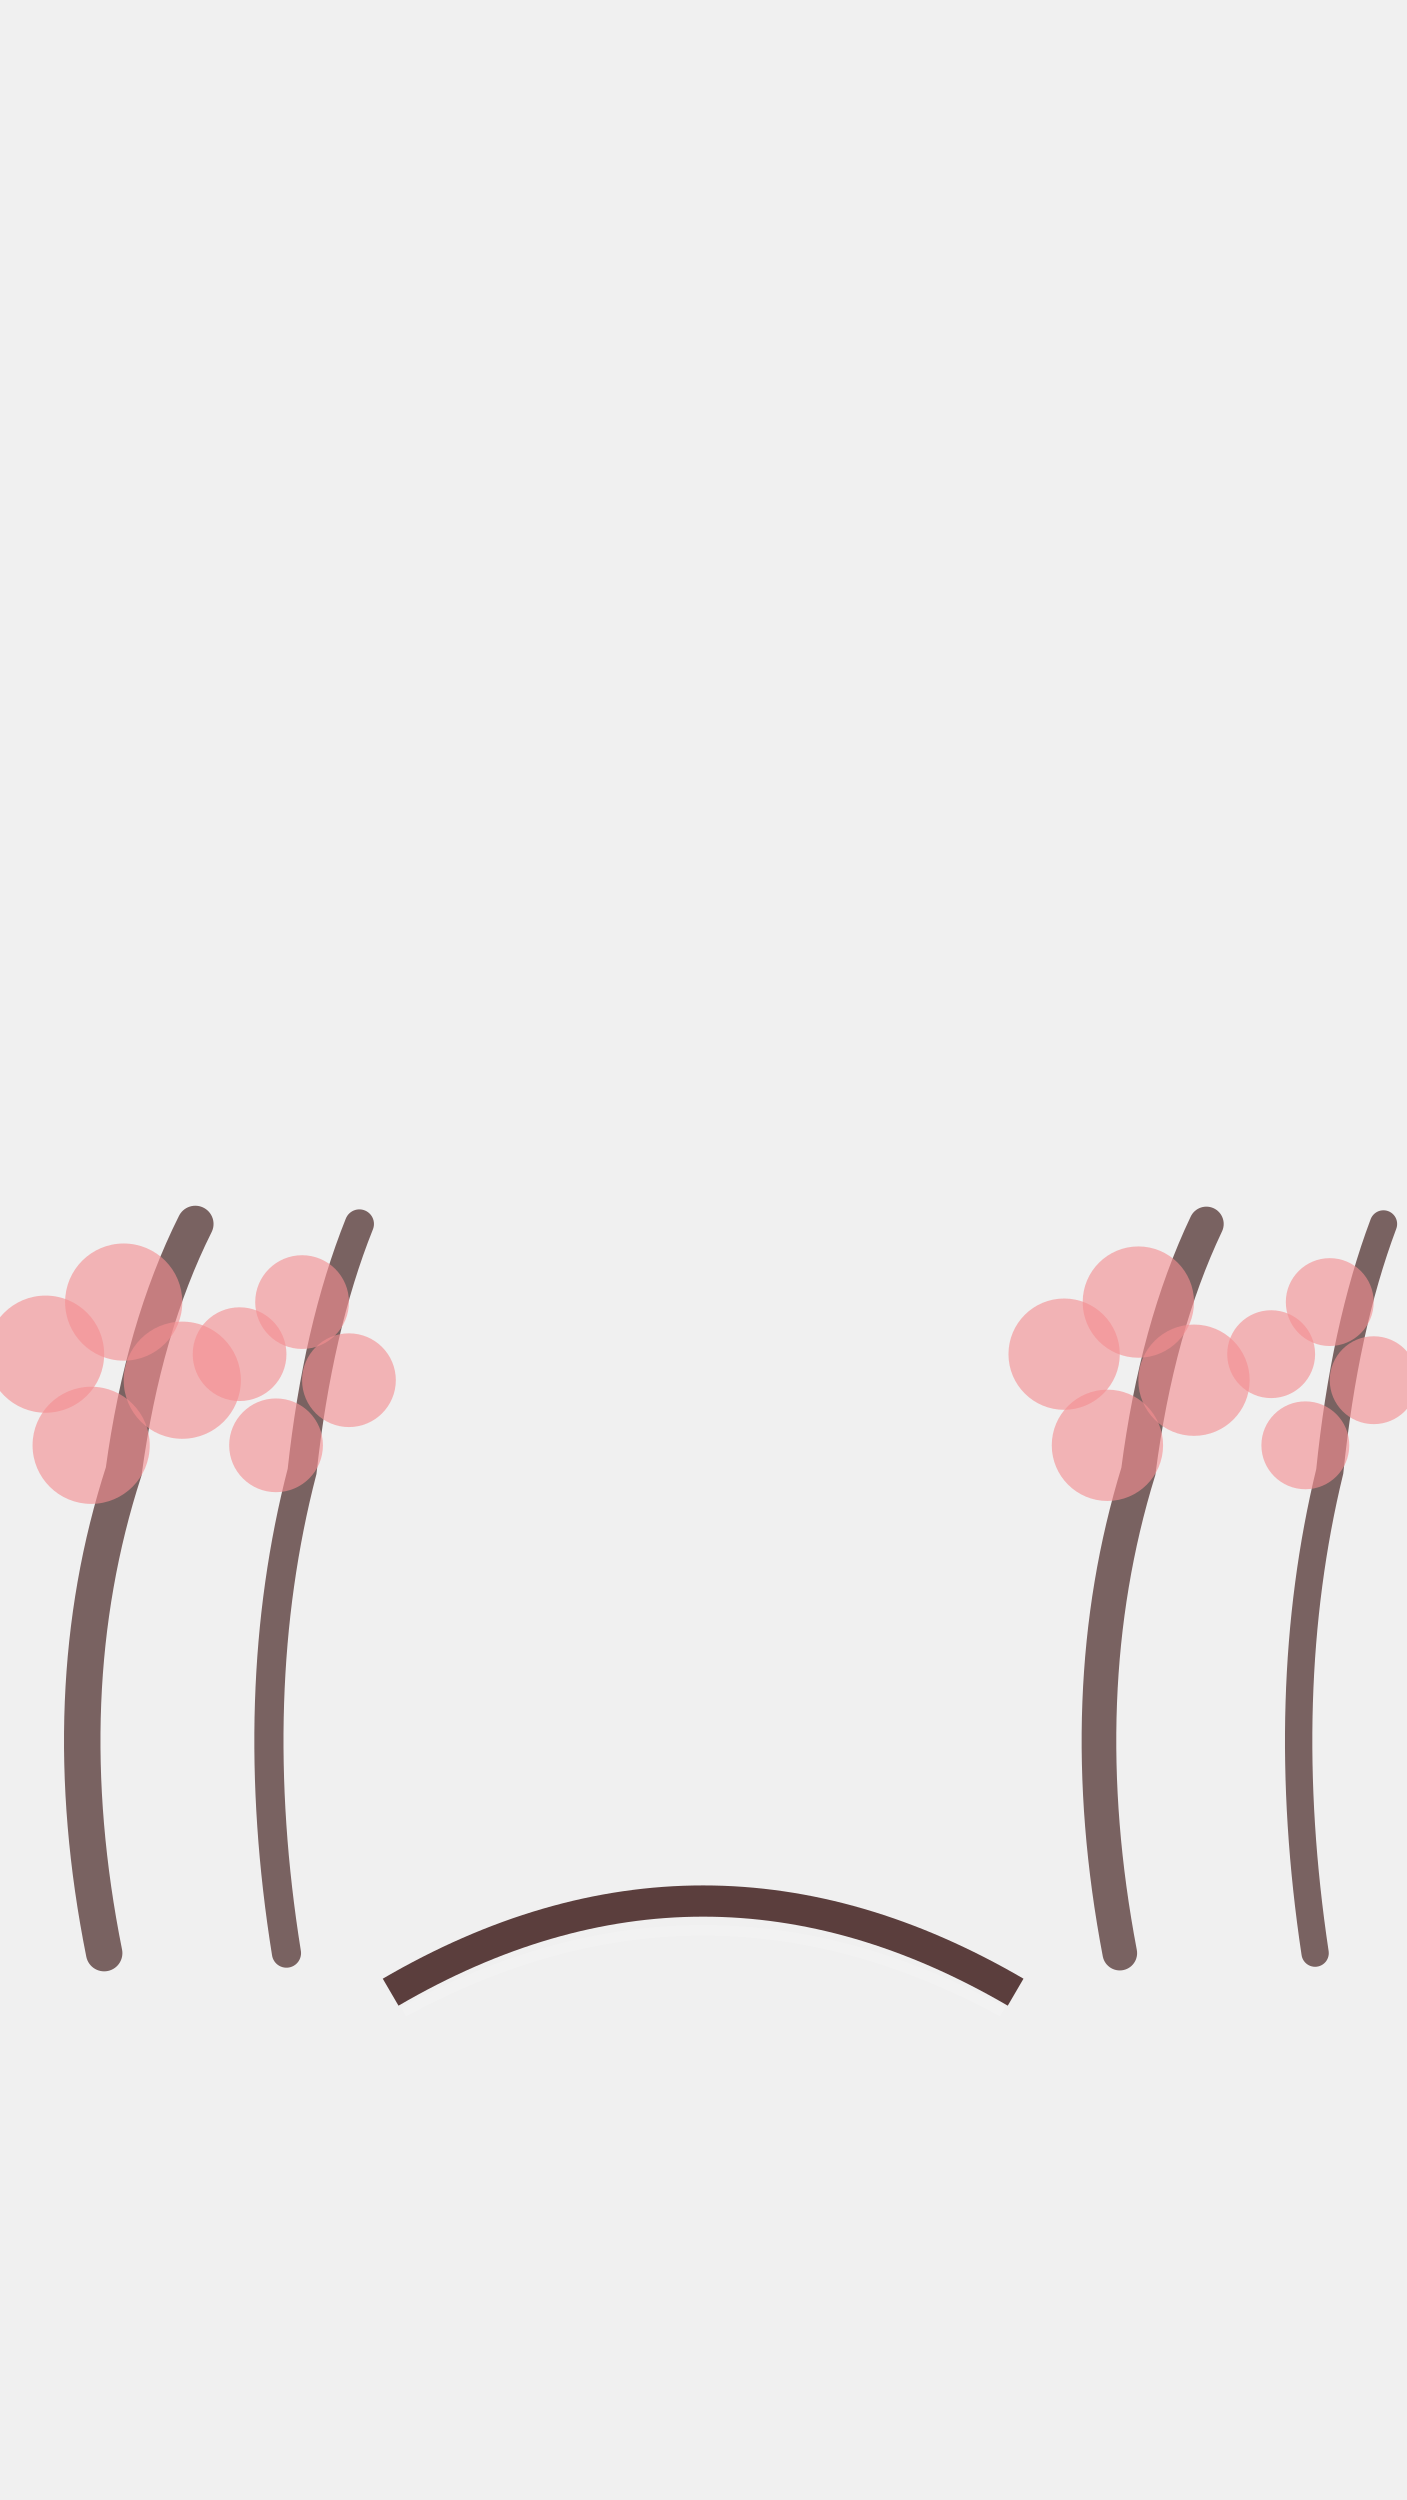
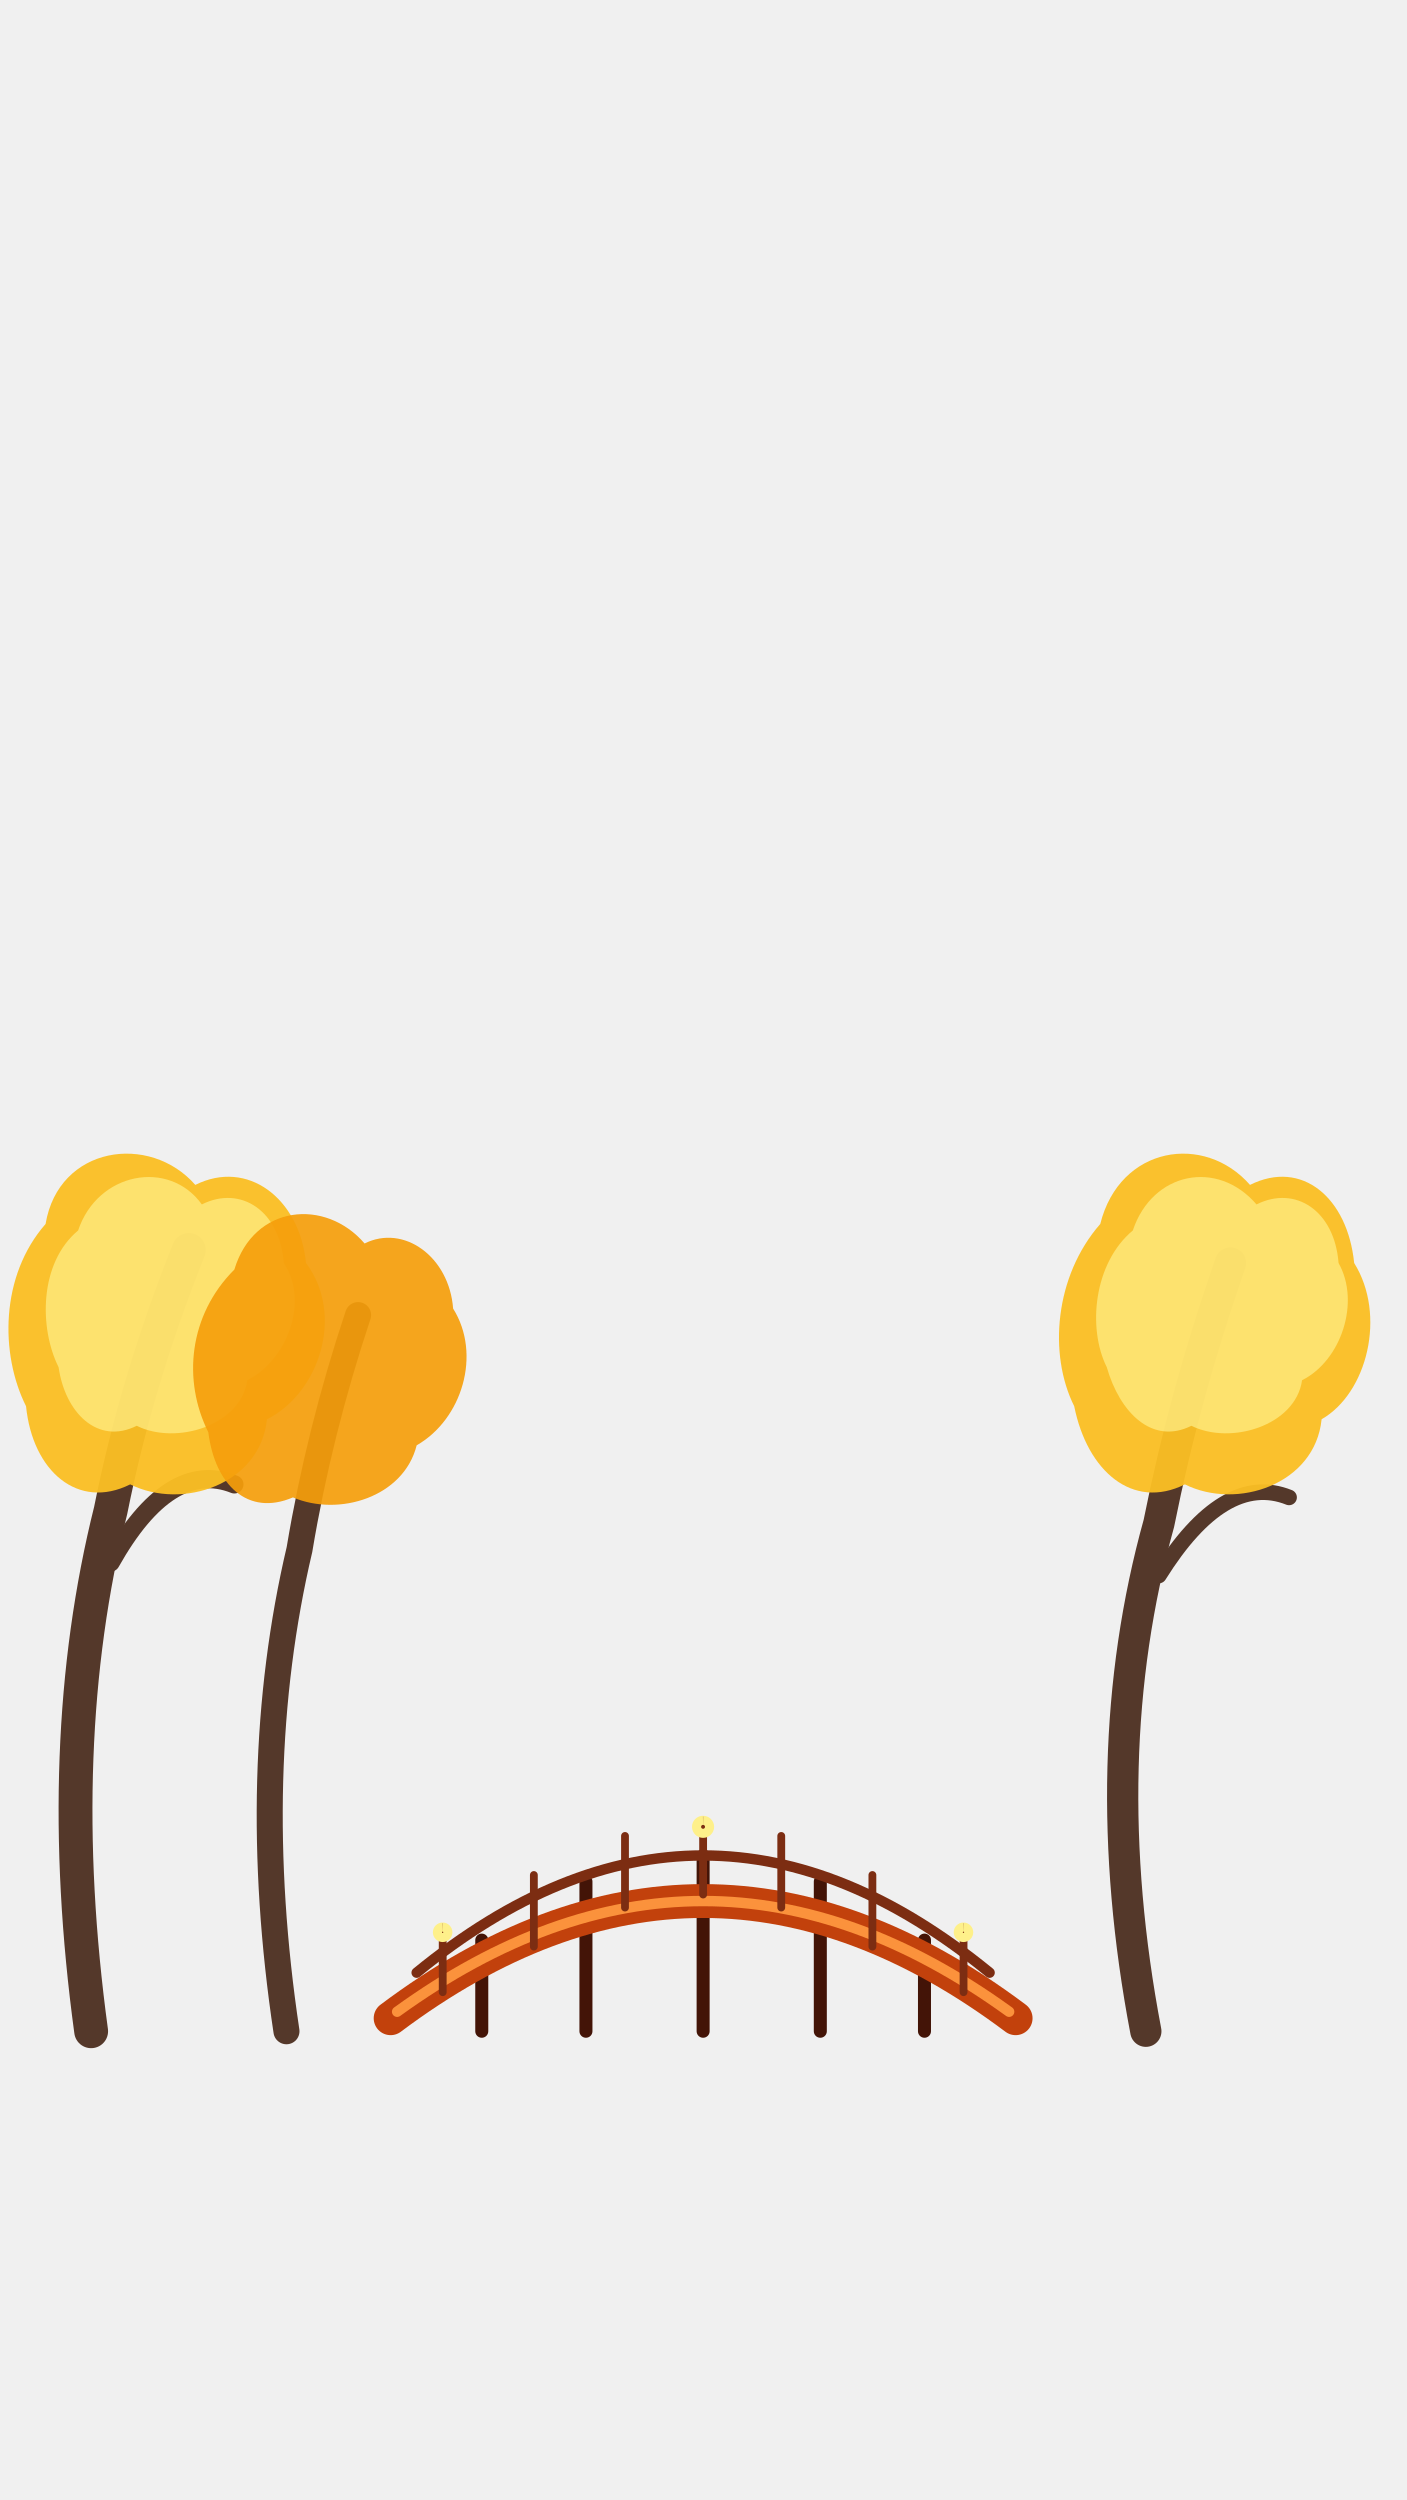
<svg xmlns="http://www.w3.org/2000/svg" width="1080" height="1920" viewBox="0 0 1080 1920">
-   <path d="M80 1500 Q40.0 1300 95.0 1130 Q110.0 1020 150.0 940" stroke="#5B3E3D" stroke-width="28.0" fill="none" stroke-linecap="round" opacity=".8" />
-   <circle cx="35.0" cy="1040" r="45.0" fill="#F48E91" opacity=".62" />
-   <circle cx="95.0" cy="1000" r="45.0" fill="#F48E91" opacity=".62" />
-   <circle cx="140.0" cy="1060" r="45.0" fill="#F48E91" opacity=".62" />
-   <circle cx="70.0" cy="1110" r="45.0" fill="#F48E91" opacity=".62" />
-   <path d="M220 1500 Q188.0 1300 232.0 1130 Q244.0 1020 276.0 940" stroke="#5B3E3D" stroke-width="22.4" fill="none" stroke-linecap="round" opacity=".8" />
-   <circle cx="184.0" cy="1040" r="36.0" fill="#F48E91" opacity=".62" />
-   <circle cx="232.0" cy="1000" r="36.0" fill="#F48E91" opacity=".62" />
-   <circle cx="268.0" cy="1060" r="36.0" fill="#F48E91" opacity=".62" />
-   <circle cx="212.0" cy="1110" r="36.0" fill="#F48E91" opacity=".62" />
-   <path d="M860 1500 Q822.0 1300 874.25 1130 Q888.5 1020 926.5 940" stroke="#5B3E3D" stroke-width="26.6" fill="none" stroke-linecap="round" opacity=".8" />
-   <circle cx="817.25" cy="1040" r="42.75" fill="#F48E91" opacity=".62" />
-   <circle cx="874.25" cy="1000" r="42.75" fill="#F48E91" opacity=".62" />
-   <circle cx="917.0" cy="1060" r="42.75" fill="#F48E91" opacity=".62" />
-   <circle cx="850.5" cy="1110" r="42.75" fill="#F48E91" opacity=".62" />
-   <path d="M1010 1500 Q980.0 1300 1021.25 1130 Q1032.5 1020 1062.5 940" stroke="#5B3E3D" stroke-width="21.0" fill="none" stroke-linecap="round" opacity=".8" />
-   <circle cx="976.25" cy="1040" r="33.75" fill="#F48E91" opacity=".62" />
-   <circle cx="1021.25" cy="1000" r="33.75" fill="#F48E91" opacity=".62" />
-   <circle cx="1055.0" cy="1060" r="33.75" fill="#F48E91" opacity=".62" />
-   <circle cx="1002.5" cy="1110" r="33.75" fill="#F48E91" opacity=".62" />
-   <path d="M300 1530 Q540 1390 780 1530" stroke="#5B3E3D" stroke-width="24" fill="none" />
-   <path d="M310 1545 Q540 1420 770 1545" stroke="#FFF" opacity=".15" stroke-width="8" fill="none" />
+   <path d="M70 1560 Q40 1340 85 1160 Q105 1060 145 960" stroke="#54382A" stroke-width="26" fill="none" stroke-linecap="round" />
+   <path d="M85 1200 Q130 1120 180 1140" stroke="#54382A" stroke-width="14" fill="none" stroke-linecap="round" />
+   <path d="M20 1080 C0 1040 0 980 35 940 C45 880 115 870 150 910 C190 890 230 920 235 970 C265 1010 245 1070 205 1090 C200 1140 140 1160 100 1140 C60 1160 25 1130 20 1080 Z" fill="#FBBF24" opacity=".95" />
+   <path d="M45 1050 C30 1020 30 970 60 945 C75 900 130 890 155 925 C185 910 215 930 218 970 C238 1000 220 1045 190 1060 C185 1095 135 1110 105 1095 C75 1110 50 1085 45 1050 Z" fill="#FEF08A" opacity=".7" />
+   <path d="M220 1560 Q190 1360 230 1190 Q245 1100 275 1010" stroke="#54382A" stroke-width="20" fill="none" stroke-linecap="round" />
+   <path d="M160 1100 C140 1060 145 1010 180 975 C195 925 250 920 280 955 C310 940 345 965 348 1005 C370 1040 355 1090 320 1110 C310 1150 260 1165 225 1150 C190 1165 165 1140 160 1100 Z" fill="#F59E0B" opacity=".92" />
+   <path d="M880 1560 Q840 1350 890 1170 Q910 1070 945 970" stroke="#54382A" stroke-width="24" fill="none" stroke-linecap="round" />
+   <path d="M890 1210 Q940 1130 990 1150" stroke="#54382A" stroke-width="12" fill="none" stroke-linecap="round" />
+   <path d="M825 1080 C805 1040 810 980 845 940 C860 880 925 870 960 910 C1000 890 1035 920 1040 970 C1065 1010 1050 1070 1015 1090 C1010 1140 950 1160 910 1140 C870 1160 835 1130 825 1080 Z" fill="#FBBF24" opacity=".95" />
+   <path d="M850 1050 C835 1020 840 970 870 945 C885 900 935 890 965 925 C995 910 1025 930 1028 970 C1045 1000 1030 1045 1000 1060 C995 1095 945 1110 915 1095 C885 1110 860 1085 850 1050 Z" fill="#FEF08A" opacity=".7" />
+   <path d="M370 1560 V1490 M450 1560 V1445 M540 1560 V1425 M630 1560 V1445 M710 1560 V1490" stroke="#431407" stroke-width="10" stroke-linecap="round" />
+   <path d="M300 1550 Q540 1370 780 1550" stroke="#C2410C" stroke-width="26" fill="none" stroke-linecap="round" />
+   <path d="M305 1545 Q540 1375 775 1545" stroke="#FB923C" stroke-width="8" fill="none" stroke-linecap="round" />
+   <path d="M320 1515 Q540 1335 760 1515" stroke="#7C2D12" stroke-width="8" fill="none" stroke-linecap="round" />
+   <path d="M340 1530 V1480 M410 1495 V1440 M480 1465 V1410 M540 1455 V1398 M600 1465 V1410 M670 1495 V1440 M740 1530 V1480" stroke="#7C2D12" stroke-width="6" stroke-linecap="round" />
+   <path d="M340 1480 A 4 4 0 1 1 339.9 1480 M540 1398 A 5 5 0 1 1 539.9 1398 M740 1480 A 4 4 0 1 1 739.9 1480" stroke="#FEF08A" stroke-width="7" fill="none" />
</svg>
